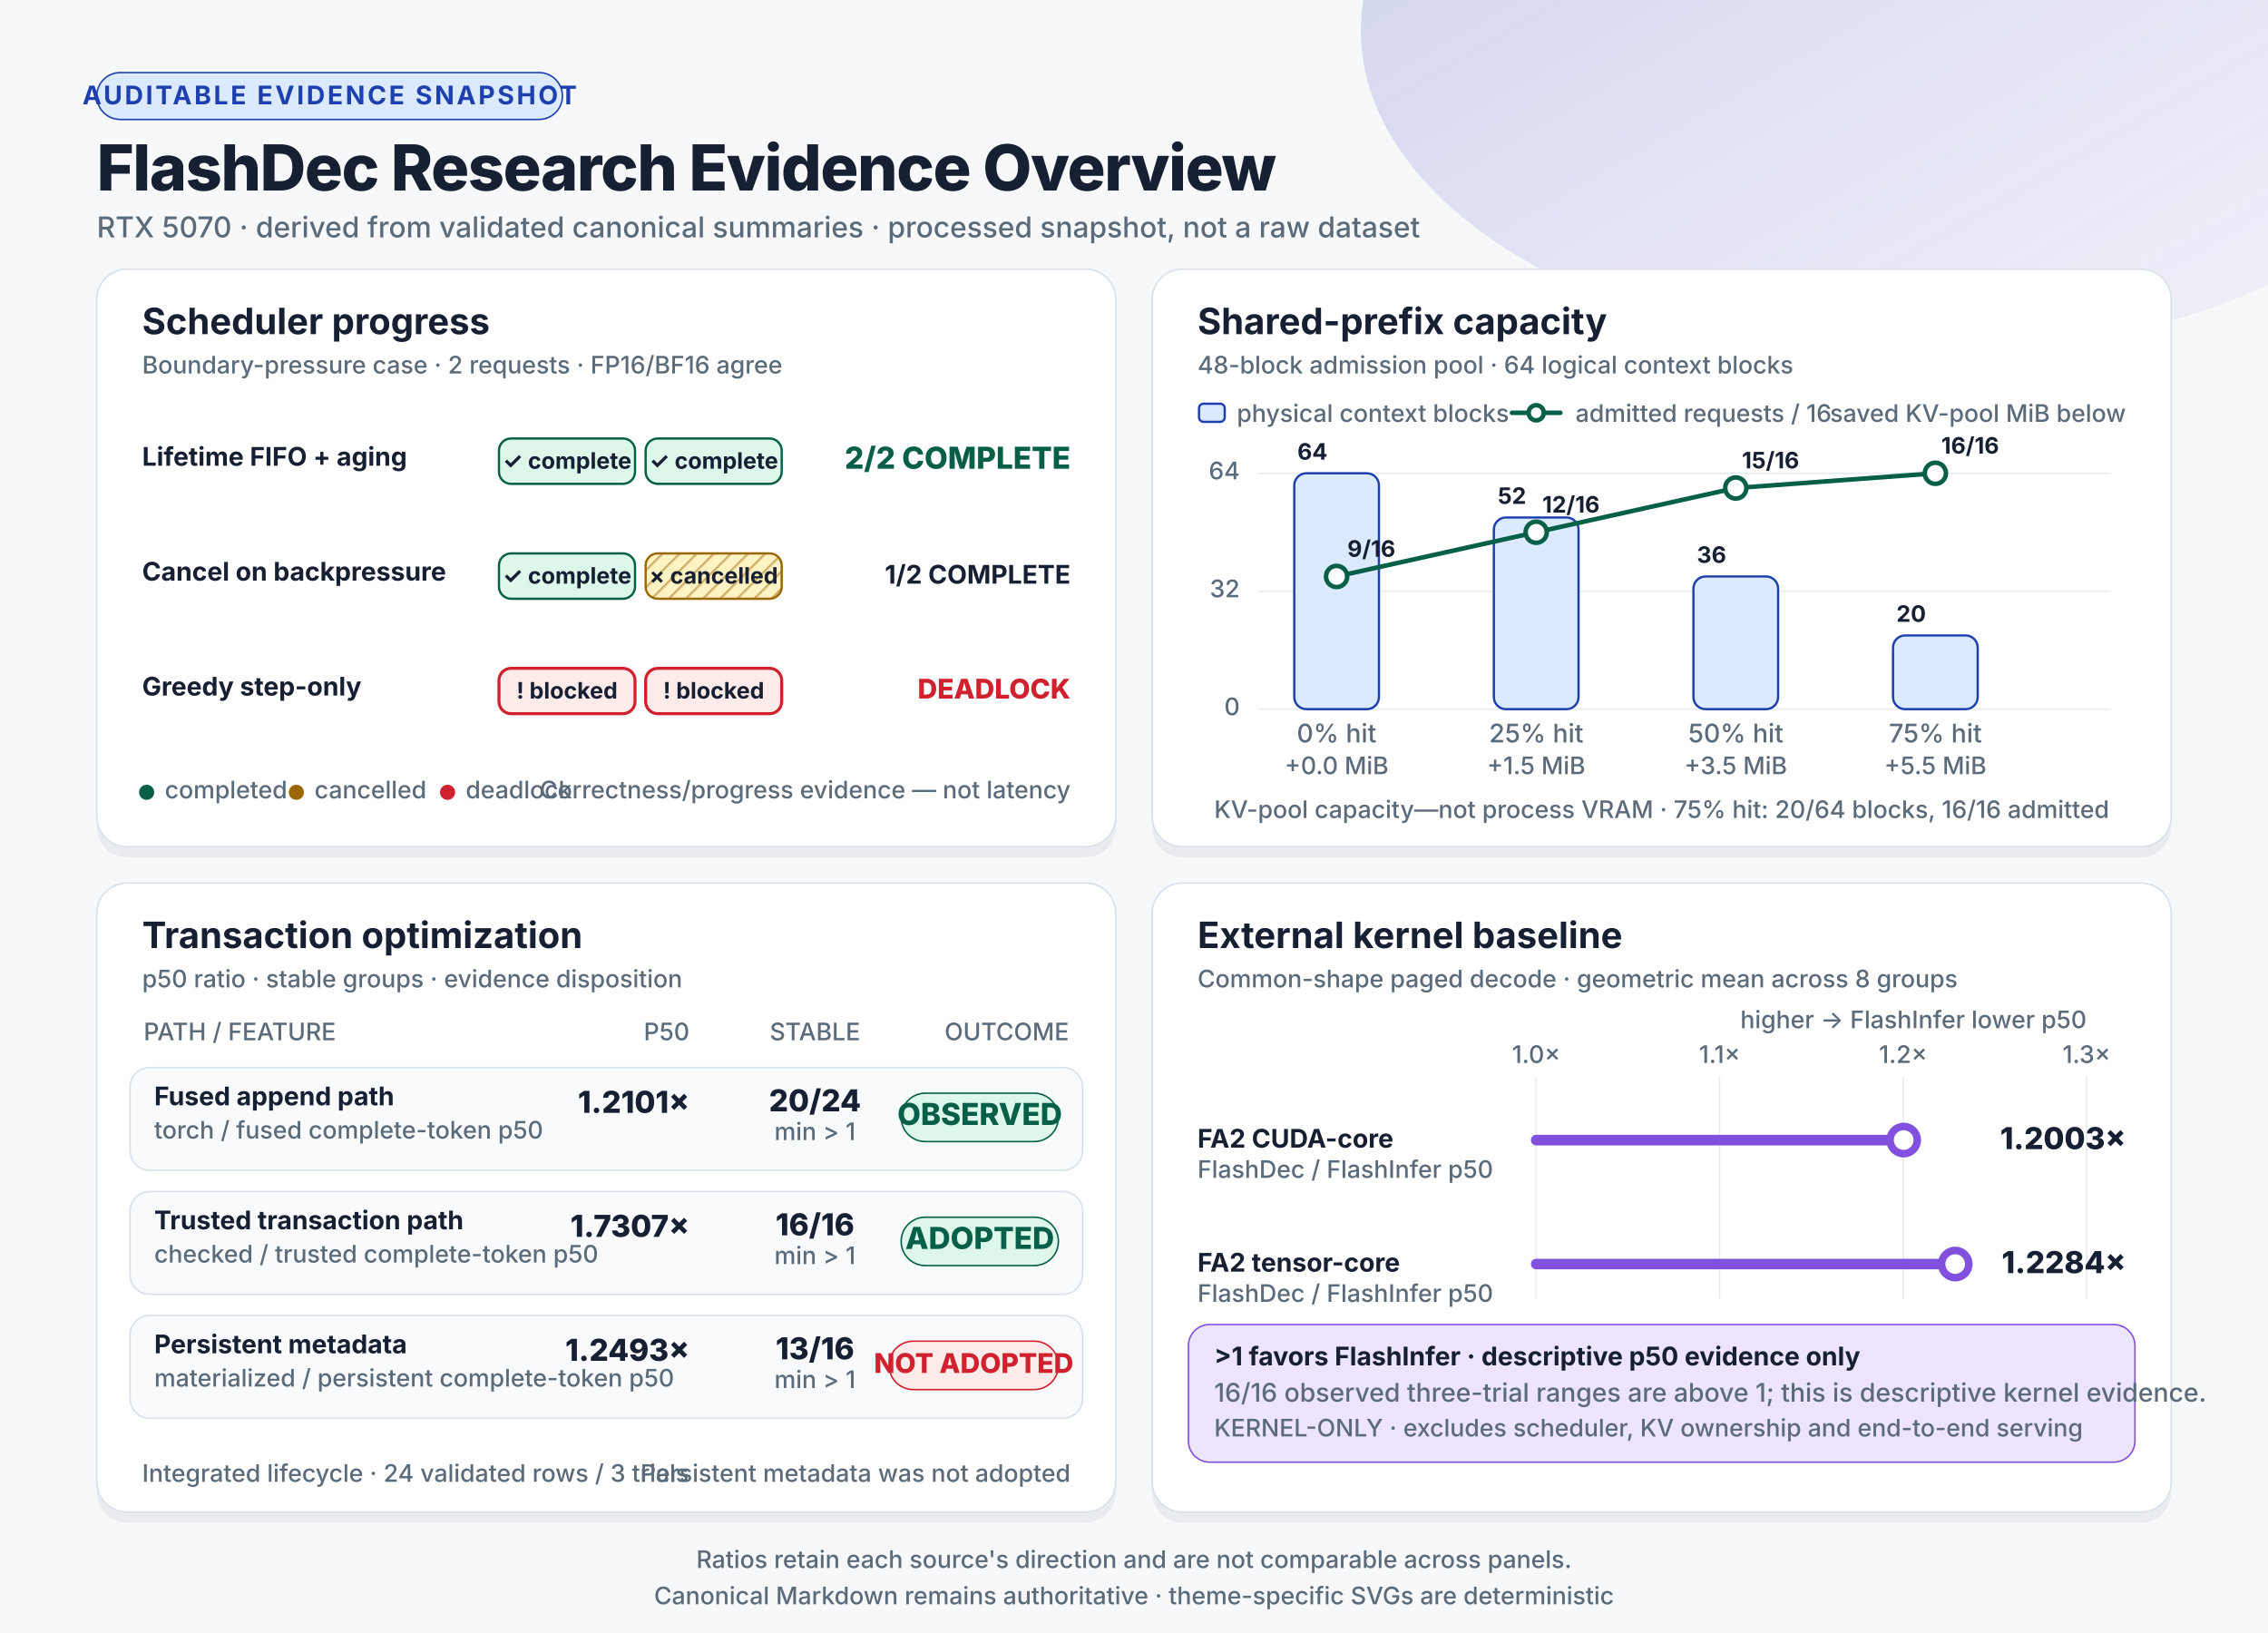
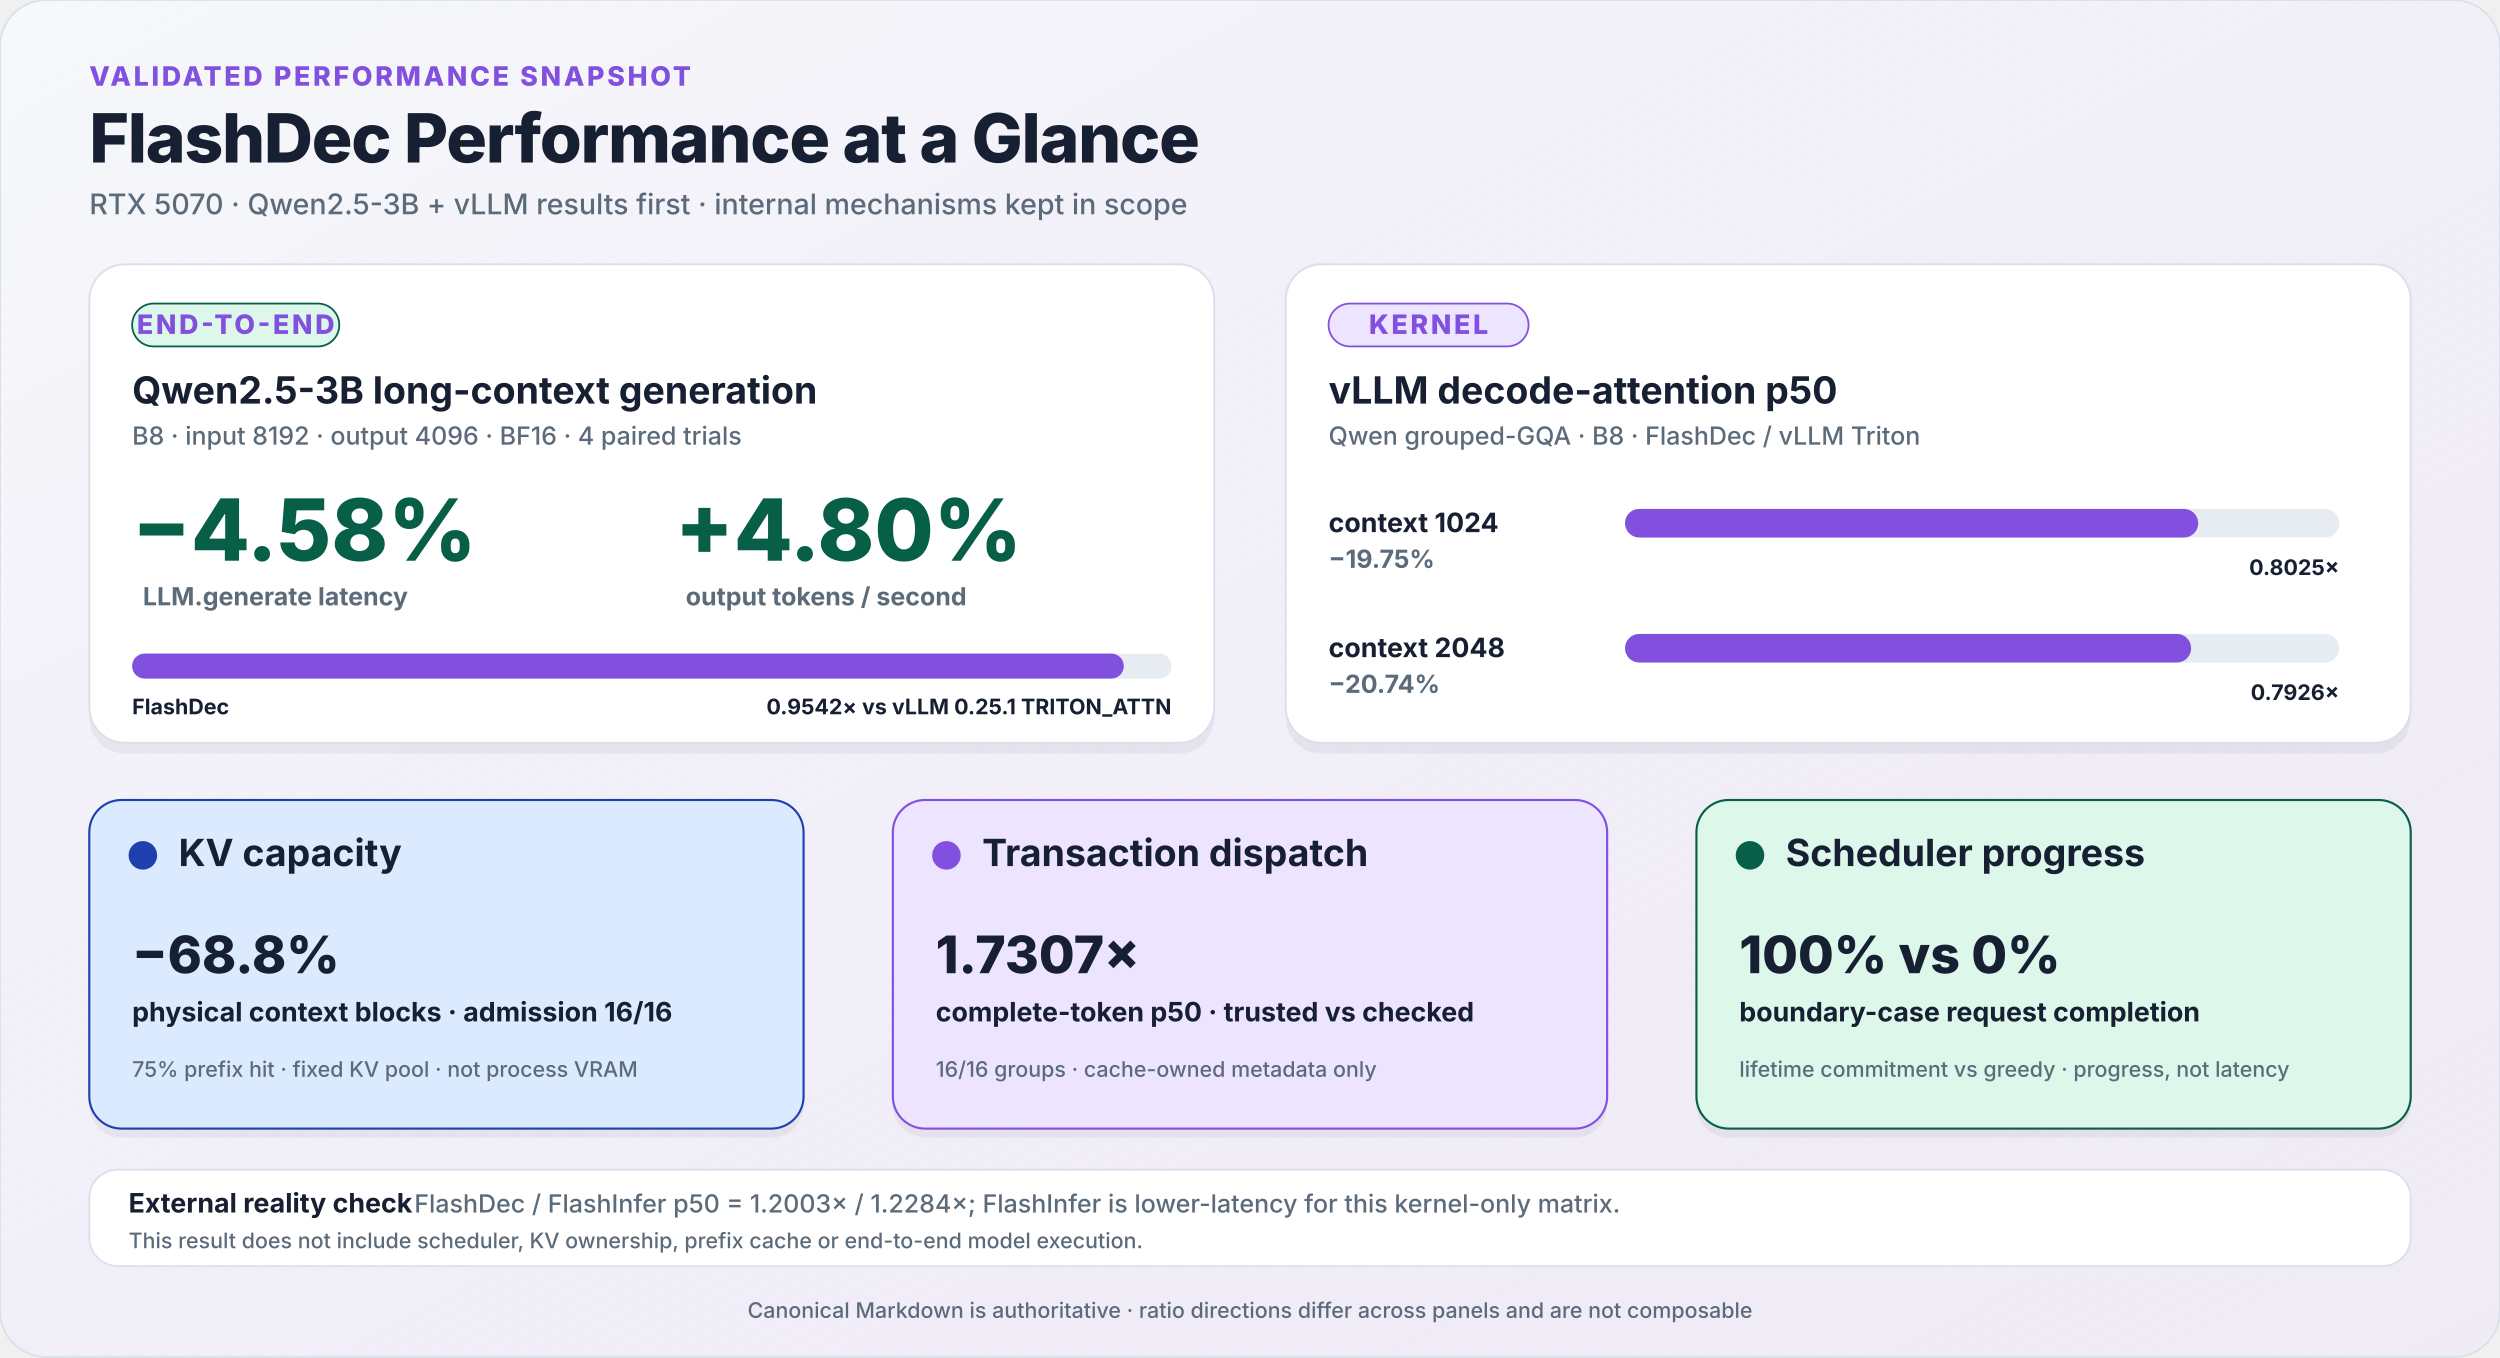
- <svg xmlns="http://www.w3.org/2000/svg" width="1500" height="1080" viewBox="0 0 1500 1080" role="img" aria-labelledby="chart-title chart-description" data-theme="light">
+ <svg xmlns="http://www.w3.org/2000/svg" width="1400" height="760" viewBox="0 0 1400 760" role="img" aria-labelledby="chart-title chart-description" data-theme="light">
  <defs>
-     <linearGradient id="header-glow" x1="0" y1="0" x2="1" y2="1">
-       <stop offset="0%" stop-color="#1E40AF" stop-opacity="0.22" />
-       <stop offset="100%" stop-color="#8250DF" stop-opacity="0.03" />
+     <linearGradient id="background" x1="0" y1="0" x2="1" y2="1">
+       <stop offset="0%" stop-color="#F6F8FA" />
+       <stop offset="100%" stop-color="#EDE4FF" stop-opacity="0.35" />
    </linearGradient>
    <linearGradient id="panel-shadow" x1="0" y1="0" x2="0" y2="1">
      <stop offset="0%" stop-color="#1F29370F" stop-opacity="0" />
      <stop offset="100%" stop-color="#1F29370F" stop-opacity="1" />
    </linearGradient>
-     <pattern id="cancel-pattern" width="8" height="8" patternUnits="userSpaceOnUse" patternTransform="rotate(45)">
-       <rect width="8" height="8" fill="#FFF3C4" />
-       <line x1="0" y1="0" x2="0" y2="8" stroke="#9A6700" stroke-width="3" stroke-opacity="0.45" />
-     </pattern>
    <style>
      text { font-family: -apple-system, BlinkMacSystemFont, "Segoe UI", Inter, Roboto, Arial, sans-serif; }
-       .eyebrow { fill: #1E40AF; font-size: 17px; font-weight: 750; letter-spacing: 1.6px; }
-       .title { fill: #172033; font-size: 42px; font-weight: 760; letter-spacing: -0.8px; }
-       .subtitle { fill: #5C6B7A; font-size: 19px; font-weight: 450; }
-       .panel-title { fill: #172033; font-size: 24px; font-weight: 730; }
-       .panel-subtitle { fill: #5C6B7A; font-size: 16px; font-weight: 450; }
-       .label { fill: #172033; font-size: 17px; font-weight: 650; }
-       .small { fill: #5C6B7A; font-size: 17px; font-weight: 500; }
-       .tiny { fill: #5C6B7A; font-size: 16px; font-weight: 500; }
-       .value { fill: #172033; font-size: 20px; font-weight: 760; font-variant-numeric: tabular-nums; }
-       .value-green { fill: #065F46; font-size: 20px; font-weight: 760; font-variant-numeric: tabular-nums; }
-       .value-red { fill: #CF222E; font-size: 18px; font-weight: 780; }
-       .bar-label { fill: #172033; font-size: 15px; font-weight: 750; text-anchor: middle; }
-       .footer { fill: #5C6B7A; font-size: 16px; font-weight: 500; text-anchor: middle; }
-       .panel { fill: #FFFFFF; stroke: #D8E0EA; stroke-width: 1; }
-       .row { fill: #F8FAFC; stroke: #D8E0EA; stroke-width: 1; }
-       .grid { stroke: #E7ECF2; stroke-width: 1; }
-       .axis { stroke: #8B98A7; stroke-width: 1; }
-       .complete { fill: #DDF7EB; stroke: #065F46; stroke-width: 1.5; }
-       .cancelled { fill: url(#cancel-pattern); stroke: #9A6700; stroke-width: 1.5; }
-       .deadlock { fill: #FFEBE9; stroke: #CF222E; stroke-width: 2; }
-       .context-bar { fill: #DBEAFE; stroke: #1E40AF; stroke-width: 1.5; }
-       .admission-line { fill: none; stroke: #065F46; stroke-width: 3; stroke-linecap: round; stroke-linejoin: round; }
-       .admission-dot { fill: #FFFFFF; stroke: #065F46; stroke-width: 3; }
-       .ratio-line { stroke: #8250DF; stroke-width: 7; stroke-linecap: round; }
-       .ratio-dot { fill: #FFFFFF; stroke: #8250DF; stroke-width: 5; }
+       .eyebrow { fill: #8250DF; font-size: 15px; font-weight: 760; letter-spacing: 1.5px; }
+       .title { fill: #172033; font-size: 38px; font-weight: 780; letter-spacing: -0.7px; }
+       .subtitle { fill: #5C6B7A; font-size: 16px; font-weight: 480; }
+       .panel-title { fill: #172033; font-size: 21px; font-weight: 740; }
+       .panel-copy { fill: #5C6B7A; font-size: 14px; font-weight: 500; }
+       .metric { fill: #065F46; font-size: 48px; font-weight: 800; font-variant-numeric: tabular-nums; }
+       .metric-small { fill: #172033; font-size: 29px; font-weight: 780; font-variant-numeric: tabular-nums; }
+       .metric-label { fill: #5C6B7A; font-size: 14px; font-weight: 650; }
+       .label { fill: #172033; font-size: 15px; font-weight: 680; }
+       .tiny { fill: #5C6B7A; font-size: 12px; font-weight: 520; }
+       .footer { fill: #5C6B7A; font-size: 12px; font-weight: 520; text-anchor: middle; }
+       .panel { fill: #FFFFFF; stroke: #D8E0EA; stroke-width: 1.1; }
+       .card { fill: #F8FAFC; stroke: #D8E0EA; stroke-width: 1; }
+       .baseline { fill: #E7ECF2; }
+       .flashdec { fill: #8250DF; }
+       .good { fill: #065F46; }
+       .bar-label { fill: #172033; font-size: 12px; font-weight: 700; }
    </style>
  </defs>
-   <rect width="1500" height="1080" fill="#F6F8FA" />
-   <ellipse cx="1270" cy="20" rx="370" ry="215" fill="url(#header-glow)" aria-hidden="true" />
-   <rect x="64" y="48" width="308" height="31" rx="15.5" fill="#DBEAFE" stroke="#1E40AF" aria-hidden="true" />
-   <text x="218" y="69" class="eyebrow" text-anchor="middle">AUDITABLE EVIDENCE SNAPSHOT</text>
-   <text x="64" y="126" class="title">FlashDec Research Evidence Overview</text>
-   <text x="64" y="157" class="subtitle">RTX 5070 · derived from validated canonical summaries · processed snapshot, not a raw dataset</text>
-   <g id="scheduler-progress-panel" role="group" aria-label="Scheduler progress outcomes">
-     <rect x="64" y="185" width="674" height="382" rx="20" fill="url(#panel-shadow)" />
-     <rect class="panel" x="64" y="178" width="674" height="382" rx="20" />
-     <text x="94" y="221" class="panel-title">Scheduler progress</text>
-     <text x="94" y="247" class="panel-subtitle">Boundary-pressure case · 2 requests · FP16/BF16 agree</text>
-     <text x="94" y="308" class="label">Lifetime FIFO + aging</text>
-     <rect class="complete" x="330" y="290" width="90" height="30" rx="8" />
-     <text x="375" y="310" class="bar-label">✓ complete</text>
-     <rect class="complete" x="427" y="290" width="90" height="30" rx="8" />
-     <text x="472" y="310" class="bar-label">✓ complete</text>
-     <text x="708" y="310" class="value-green" text-anchor="end">2/2 COMPLETE</text>
-     <text x="94" y="384" class="label">Cancel on backpressure</text>
-     <rect class="complete" x="330" y="366" width="90" height="30" rx="8" />
-     <text x="375" y="386" class="bar-label">✓ complete</text>
-     <rect class="cancelled" x="427" y="366" width="90" height="30" rx="8" />
-     <text x="472" y="386" class="bar-label">× cancelled</text>
-     <text x="708" y="386" class="label" text-anchor="end">1/2 COMPLETE</text>
-     <text x="94" y="460" class="label">Greedy step-only</text>
-     <rect class="deadlock" x="330" y="442" width="90" height="30" rx="8" />
-     <text x="375" y="462" class="bar-label">! blocked</text>
-     <rect class="deadlock" x="427" y="442" width="90" height="30" rx="8" />
-     <text x="472" y="462" class="bar-label">! blocked</text>
-     <text x="708" y="462" class="value-red" text-anchor="end">DEADLOCK</text>
-     <circle cx="97" cy="524" r="5" fill="#065F46" />
-     <text x="109" y="528" class="tiny">completed</text>
-     <circle cx="196" cy="524" r="5" fill="#9A6700" />
-     <text x="208" y="528" class="tiny">cancelled</text>
-     <circle cx="296" cy="524" r="5" fill="#CF222E" />
-     <text x="308" y="528" class="tiny">deadlock</text>
-     <text x="708" y="528" class="tiny" text-anchor="end">Correctness/progress evidence — not latency</text>
+   <rect width="1400" height="760" rx="26" fill="url(#background)" stroke="#D8E0EA" />
+   <text x="50" y="48" class="eyebrow">VALIDATED PERFORMANCE SNAPSHOT</text>
+   <text x="50" y="91" class="title">FlashDec Performance at a Glance</text>
+   <text x="50" y="120" class="subtitle">RTX 5070 · Qwen2.5-3B + vLLM results first · internal mechanisms kept in scope</text>
+   <g id="model-panel" role="group" aria-label="Qwen end-to-end generation result">
+     <rect x="50" y="154" width="630" height="268" rx="20" fill="url(#panel-shadow)" />
+     <rect class="panel" x="50" y="148" width="630" height="268" rx="20" />
+     <rect x="74" y="170" width="116" height="24" rx="12" fill="#DDF7EB" stroke="#065F46" />
+     <text x="132" y="187" class="eyebrow" text-anchor="middle">END-TO-END</text>
+     <text x="74" y="226" class="panel-title">Qwen2.5-3B long-context generation</text>
+     <text x="74" y="249" class="panel-copy">B8 · input 8192 · output 4096 · BF16 · 4 paired trials</text>
+     <text x="74" y="314" class="metric">−4.58%</text>
+     <text x="80" y="339" class="metric-label">LLM.generate latency</text>
+     <text x="378" y="314" class="metric">+4.80%</text>
+     <text x="384" y="339" class="metric-label">output tokens / second</text>
+     <rect x="74" y="366" width="582" height="14" rx="7" class="baseline" />
+     <rect x="74" y="366" width="555.344" height="14" rx="7" class="flashdec" />
+     <text x="74" y="400" class="bar-label">FlashDec</text>
+     <text x="656" y="400" class="bar-label" text-anchor="end">0.9542× vs vLLM 0.25.1 TRITON_ATTN</text>
  </g>
-   <g id="shared-prefix-capacity-panel" role="group" aria-label="Shared-prefix capacity and admission">
-     <rect x="762" y="185" width="674" height="382" rx="20" fill="url(#panel-shadow)" />
-     <rect class="panel" x="762" y="178" width="674" height="382" rx="20" />
-     <text x="792" y="221" class="panel-title">Shared-prefix capacity</text>
-     <text x="792" y="247" class="panel-subtitle">48-block admission pool · 64 logical context blocks</text>
-     <rect class="context-bar" x="793" y="267" width="17" height="12" rx="3" />
-     <text x="818" y="279" class="tiny">physical context blocks</text>
-     <line class="admission-line" x1="1000" y1="273" x2="1032" y2="273" />
-     <circle class="admission-dot" cx="1016" cy="273" r="5" />
-     <text x="1042" y="279" class="tiny">admitted requests / 16</text>
-     <text x="1406" y="279" class="tiny" text-anchor="end">saved KV-pool MiB below</text>
-     <line class="grid" x1="832" y1="469" x2="1396" y2="469" />
-     <text x="820" y="473" class="tiny" text-anchor="end">0</text>
-     <line class="grid" x1="832" y1="391" x2="1396" y2="391" />
-     <text x="820" y="395" class="tiny" text-anchor="end">32</text>
-     <line class="grid" x1="832" y1="313" x2="1396" y2="313" />
-     <text x="820" y="317" class="tiny" text-anchor="end">64</text>
-     <rect class="context-bar" x="856" y="313" width="56" height="156" rx="8" />
-     <text x="868" y="304" class="bar-label">64</text>
-     <rect class="context-bar" x="988" y="342.25" width="56" height="126.75" rx="8" />
-     <text x="1000" y="333.25" class="bar-label">52</text>
-     <rect class="context-bar" x="1120" y="381.25" width="56" height="87.75" rx="8" />
-     <text x="1132" y="372.25" class="bar-label">36</text>
-     <rect class="context-bar" x="1252" y="420.25" width="56" height="48.75" rx="8" />
-     <text x="1264" y="411.25" class="bar-label">20</text>
-     <polyline class="admission-line" points="884,381.25 1016,352 1148,322.75 1280,313" />
-     <circle class="admission-dot" cx="884" cy="381.25" r="7" />
-     <text x="907" y="368.25" class="bar-label">9/16</text>
-     <text x="884" y="491" class="small" text-anchor="middle">0% hit</text>
-     <text x="884" y="512" class="tiny" text-anchor="middle">+0.0 MiB</text>
-     <circle class="admission-dot" cx="1016" cy="352" r="7" />
-     <text x="1039" y="339" class="bar-label">12/16</text>
-     <text x="1016" y="491" class="small" text-anchor="middle">25% hit</text>
-     <text x="1016" y="512" class="tiny" text-anchor="middle">+1.5 MiB</text>
-     <circle class="admission-dot" cx="1148" cy="322.75" r="7" />
-     <text x="1171" y="309.75" class="bar-label">15/16</text>
-     <text x="1148" y="491" class="small" text-anchor="middle">50% hit</text>
-     <text x="1148" y="512" class="tiny" text-anchor="middle">+3.5 MiB</text>
-     <circle class="admission-dot" cx="1280" cy="313" r="7" />
-     <text x="1303" y="300" class="bar-label">16/16</text>
-     <text x="1280" y="491" class="small" text-anchor="middle">75% hit</text>
-     <text x="1280" y="512" class="tiny" text-anchor="middle">+5.5 MiB</text>
-     <text x="1099" y="541" class="tiny" text-anchor="middle">KV-pool capacity—not process VRAM · 75% hit: 20/64 blocks, 16/16 admitted</text>
+   <g id="attention-panel" role="group" aria-label="vLLM attention kernel result">
+     <rect x="720" y="154" width="630" height="268" rx="20" fill="url(#panel-shadow)" />
+     <rect class="panel" x="720" y="148" width="630" height="268" rx="20" />
+     <rect x="744" y="170" width="112" height="24" rx="12" fill="#EDE4FF" stroke="#8250DF" />
+     <text x="800" y="187" class="eyebrow" text-anchor="middle">KERNEL</text>
+     <text x="744" y="226" class="panel-title">vLLM decode-attention p50</text>
+     <text x="744" y="249" class="panel-copy">Qwen grouped-GQA · B8 · FlashDec / vLLM Triton</text>
+     <text x="744" y="298" class="label">context 1024</text>
+     <text x="744" y="318" class="metric-label">−19.75%</text>
+     <rect x="910" y="285" width="400" height="16" rx="8" class="baseline" />
+     <rect x="910" y="285" width="321" height="16" rx="8" class="flashdec" />
+     <text x="1310" y="322" class="bar-label" text-anchor="end">0.8025×</text>
+     <text x="744" y="368" class="label">context 2048</text>
+     <text x="744" y="388" class="metric-label">−20.74%</text>
+     <rect x="910" y="355" width="400" height="16" rx="8" class="baseline" />
+     <rect x="910" y="355" width="317.04" height="16" rx="8" class="flashdec" />
+     <text x="1310" y="392" class="bar-label" text-anchor="end">0.7926×</text>
  </g>
-   <g id="scorecard-panel" role="group" aria-label="Transaction optimization outcomes">
-     <rect x="64" y="591" width="674" height="416" rx="20" fill="url(#panel-shadow)" />
-     <rect class="panel" x="64" y="584" width="674" height="416" rx="20" />
-     <text x="94" y="627" class="panel-title">Transaction optimization</text>
-     <text x="94" y="653" class="panel-subtitle">p50 ratio · stable groups · evidence disposition</text>
-     <text x="95" y="688" class="tiny">PATH / FEATURE</text>
-     <text x="456" y="688" class="tiny" text-anchor="end">P50</text>
-     <text x="539" y="688" class="tiny" text-anchor="middle">STABLE</text>
-     <text x="707" y="688" class="tiny" text-anchor="end">OUTCOME</text>
-     <rect class="row" x="86" y="706" width="630" height="68" rx="13" />
-     <text x="102" y="731" class="label">Fused append path</text>
-     <text x="102" y="753" class="tiny">torch / fused complete-token p50</text>
-     <text x="456" y="736" class="value" text-anchor="end">1.2101×</text>
-     <text x="539" y="735" class="value" text-anchor="middle">20/24</text>
-     <text x="539" y="754" class="tiny" text-anchor="middle">min &gt; 1</text>
-     <rect x="596" y="723" width="104" height="32" rx="16" fill="#DDF7EB" stroke="#065F46" />
-     <text x="648" y="744" class="value-green" text-anchor="middle">OBSERVED</text>
-     <rect class="row" x="86" y="788" width="630" height="68" rx="13" />
-     <text x="102" y="813" class="label">Trusted transaction path</text>
-     <text x="102" y="835" class="tiny">checked / trusted complete-token p50</text>
-     <text x="456" y="818" class="value" text-anchor="end">1.7307×</text>
-     <text x="539" y="817" class="value" text-anchor="middle">16/16</text>
-     <text x="539" y="836" class="tiny" text-anchor="middle">min &gt; 1</text>
-     <rect x="596" y="805" width="104" height="32" rx="16" fill="#DDF7EB" stroke="#065F46" />
-     <text x="648" y="826" class="value-green" text-anchor="middle">ADOPTED</text>
-     <rect class="row" x="86" y="870" width="630" height="68" rx="13" />
-     <text x="102" y="895" class="label">Persistent metadata</text>
-     <text x="102" y="917" class="tiny">materialized / persistent complete-token p50</text>
-     <text x="456" y="900" class="value" text-anchor="end">1.2493×</text>
-     <text x="539" y="899" class="value" text-anchor="middle">13/16</text>
-     <text x="539" y="918" class="tiny" text-anchor="middle">min &gt; 1</text>
-     <rect x="588" y="887" width="112" height="32" rx="16" fill="#FFEBE9" stroke="#CF222E" />
-     <text x="644" y="908" class="value-red" text-anchor="middle">NOT ADOPTED</text>
-     <text x="94" y="980" class="tiny">Integrated lifecycle · 24 validated rows / 3 trials</text>
-     <text x="708" y="980" class="tiny" text-anchor="end">Persistent metadata was not adopted</text>
-   </g>
-   <g id="flashinfer-kernel-baseline-panel" role="group" aria-label="FlashInfer kernel-only baseline">
-     <rect x="762" y="591" width="674" height="416" rx="20" fill="url(#panel-shadow)" />
-     <rect class="panel" x="762" y="584" width="674" height="416" rx="20" />
-     <text x="792" y="627" class="panel-title">External kernel baseline</text>
-     <text x="792" y="653" class="panel-subtitle">Common-shape paged decode · geometric mean across 8 groups</text>
-     <line class="grid" x1="1016" y1="712" x2="1016" y2="859" />
-     <text x="1016" y="703" class="tiny" text-anchor="middle">1.0×</text>
-     <line class="grid" x1="1137.333" y1="712" x2="1137.333" y2="859" />
-     <text x="1137.333" y="703" class="tiny" text-anchor="middle">1.1×</text>
-     <line class="grid" x1="1258.667" y1="712" x2="1258.667" y2="859" />
-     <text x="1258.667" y="703" class="tiny" text-anchor="middle">1.2×</text>
-     <line class="grid" x1="1380" y1="712" x2="1380" y2="859" />
-     <text x="1380" y="703" class="tiny" text-anchor="middle">1.3×</text>
-     <text x="1380" y="680" class="tiny" text-anchor="end">higher → FlashInfer lower p50</text>
-     <text x="792" y="759" class="label">FA2 CUDA-core</text>
-     <text x="792" y="779" class="tiny">FlashDec / FlashInfer p50</text>
-     <line class="ratio-line" x1="1016" y1="754" x2="1259.031" y2="754" />
-     <circle class="ratio-dot" cx="1259.031" cy="754" r="9" />
-     <text x="1406" y="760" class="value" text-anchor="end">1.2003×</text>
-     <text x="792" y="841" class="label">FA2 tensor-core</text>
-     <text x="792" y="861" class="tiny">FlashDec / FlashInfer p50</text>
-     <line class="ratio-line" x1="1016" y1="836" x2="1293.125" y2="836" />
-     <circle class="ratio-dot" cx="1293.125" cy="836" r="9" />
-     <text x="1406" y="842" class="value" text-anchor="end">1.2284×</text>
-     <rect x="786" y="876" width="626" height="91" rx="14" fill="#EDE4FF" stroke="#8250DF" />
-     <text x="803" y="903" class="label">&gt;1 favors FlashInfer · descriptive p50 evidence only</text>
-     <text x="803" y="927" class="small">16/16 observed three-trial ranges are above 1; this is descriptive kernel evidence.</text>
-     <text x="803" y="950" class="tiny">KERNEL-ONLY · excludes scheduler, KV ownership and end-to-end serving</text>
-   </g>
-   <text x="750" y="1037" class="footer">Ratios retain each source's direction and are not comparable across panels.</text>
-   <text x="750" y="1061" class="footer">Canonical Markdown remains authoritative · theme-specific SVGs are deterministic</text>
+   <rect x="50" y="453" width="400" height="184" rx="18" fill="url(#panel-shadow)" />
+   <rect x="50" y="448" width="400" height="184" rx="18" fill="#DBEAFE" stroke="#1E40AF" stroke-width="1.2" />
+   <circle cx="80" cy="479" r="8" fill="#1E40AF" />
+   <text x="100" y="485" class="panel-title">KV capacity</text>
+   <text x="74" y="545" class="metric-small">−68.8%</text>
+   <text x="74" y="572" class="label">physical context blocks · admission 16/16</text>
+   <text x="74" y="603" class="tiny">75% prefix hit · fixed KV pool · not process VRAM</text>
+   <rect x="500" y="453" width="400" height="184" rx="18" fill="url(#panel-shadow)" />
+   <rect x="500" y="448" width="400" height="184" rx="18" fill="#EDE4FF" stroke="#8250DF" stroke-width="1.2" />
+   <circle cx="530" cy="479" r="8" fill="#8250DF" />
+   <text x="550" y="485" class="panel-title">Transaction dispatch</text>
+   <text x="524" y="545" class="metric-small">1.7307×</text>
+   <text x="524" y="572" class="label">complete-token p50 · trusted vs checked</text>
+   <text x="524" y="603" class="tiny">16/16 groups · cache-owned metadata only</text>
+   <rect x="950" y="453" width="400" height="184" rx="18" fill="url(#panel-shadow)" />
+   <rect x="950" y="448" width="400" height="184" rx="18" fill="#DDF7EB" stroke="#065F46" stroke-width="1.2" />
+   <circle cx="980" cy="479" r="8" fill="#065F46" />
+   <text x="1000" y="485" class="panel-title">Scheduler progress</text>
+   <text x="974" y="545" class="metric-small">100% vs 0%</text>
+   <text x="974" y="572" class="label">boundary-case request completion</text>
+   <text x="974" y="603" class="tiny">lifetime commitment vs greedy · progress, not latency</text>
+   <rect x="50" y="655" width="1300" height="54" rx="16" fill="#FFFFFF" stroke="#D8E0EA" />
+   <text x="72" y="679" class="label">External reality check</text>
+   <text x="232" y="679" class="panel-copy">FlashDec / FlashInfer p50 = 1.2003× / 1.2284×; FlashInfer is lower-latency for this kernel-only matrix.</text>
+   <text x="72" y="699" class="tiny">This result does not include scheduler, KV ownership, prefix cache or end-to-end model execution.</text>
+   <text x="700" y="738" class="footer">Canonical Markdown is authoritative · ratio directions differ across panels and are not composable</text>
</svg>
